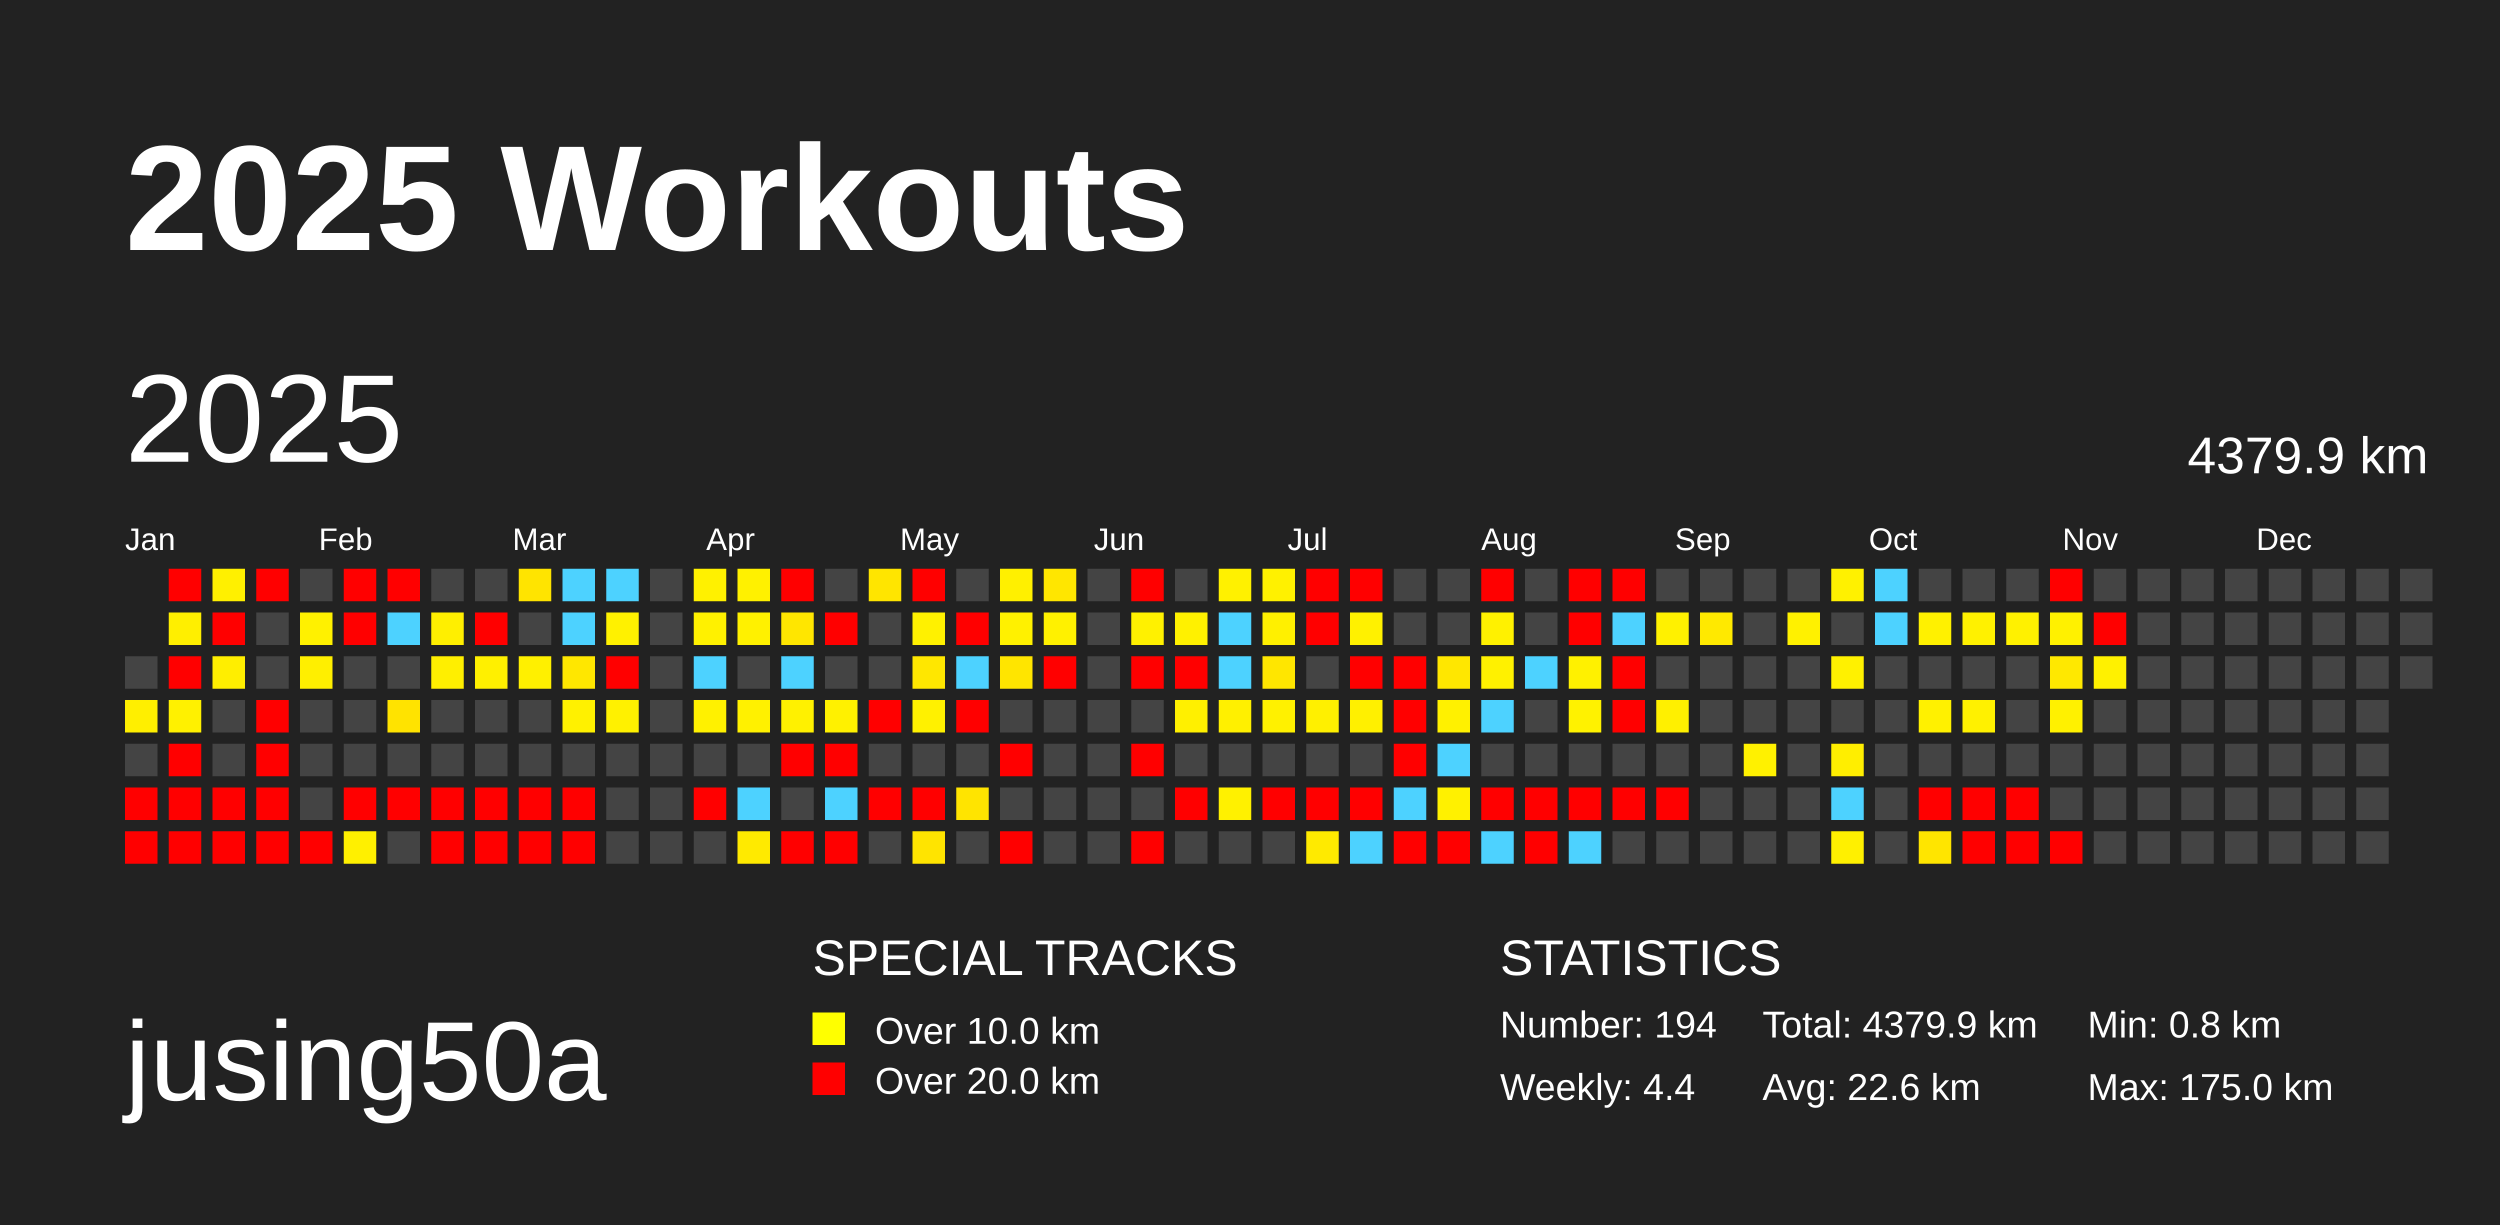
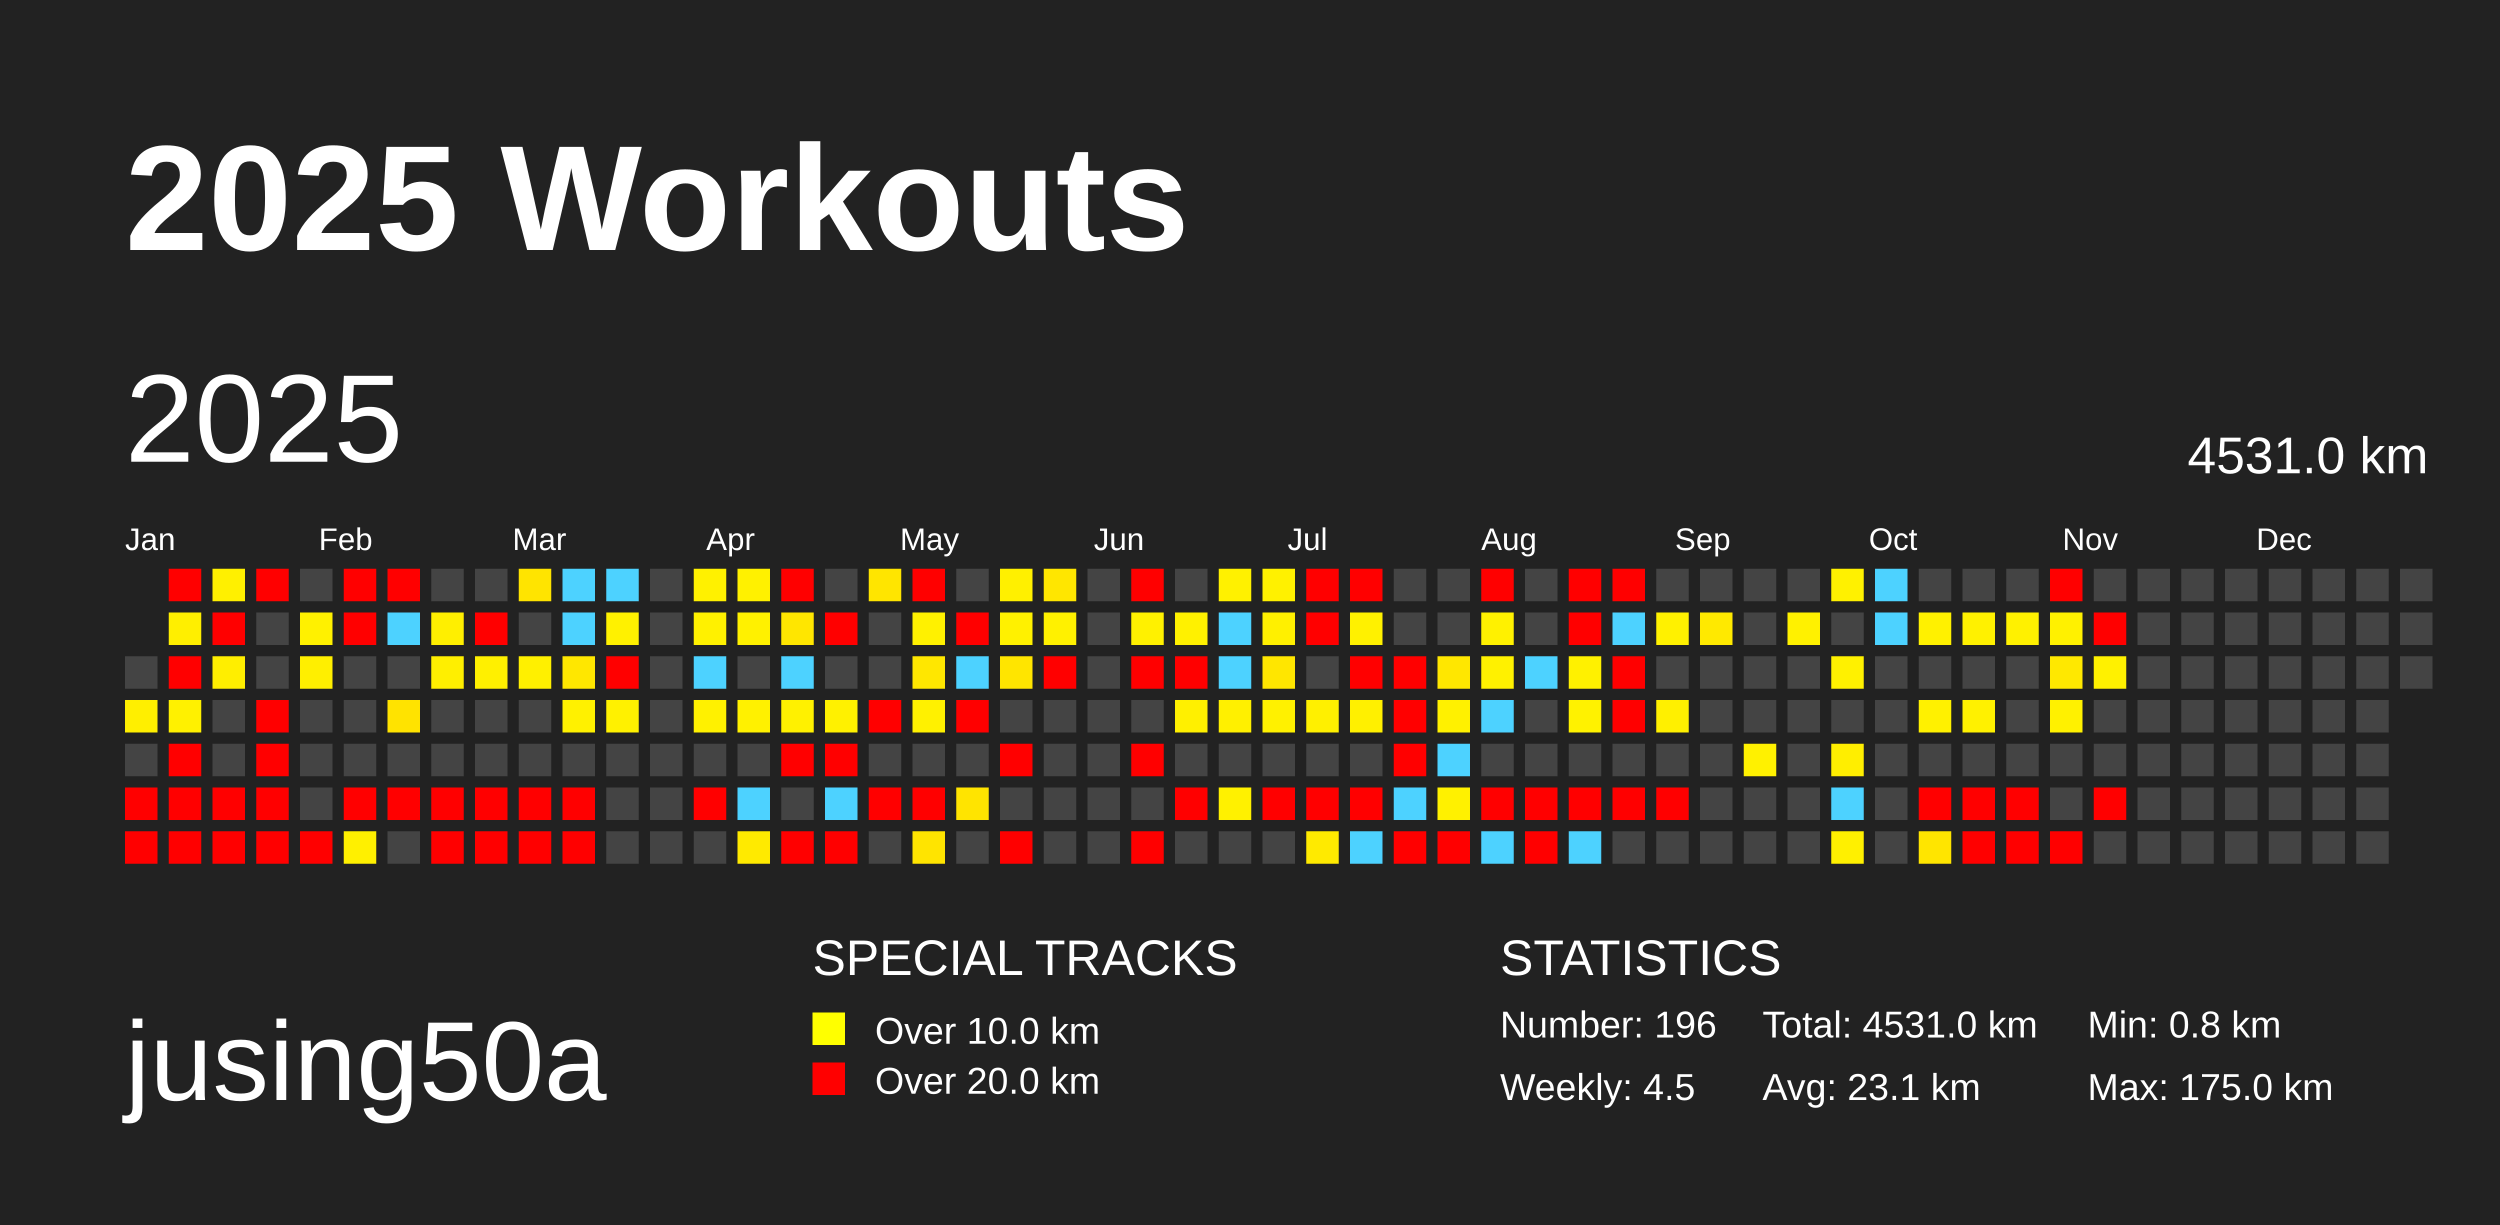
<svg xmlns="http://www.w3.org/2000/svg" baseProfile="full" height="98mm" version="1.1" viewBox="0,0,200,98" width="200mm">
  <defs />
  <rect fill="#222222" height="98" width="200" x="0" y="0" />
  <text fill="#FFFFFF" style="font-size:12px; font-family:Arial; font-weight:bold;" x="10" y="20">2025 Workouts</text>
  <text fill="#FFFFFF" style="font-size:9px; font-family:Arial" x="10" y="88">jusing50a</text>
  <text fill="#FFFFFF" style="font-size:4px; font-family:Arial" x="65" y="78">SPECIAL TRACKS</text>
  <rect fill="yellow" height="2.6" width="2.6" x="65" y="81" />
  <text fill="#FFFFFF" style="font-size:3px; font-family:Arial" x="70" y="83.5">Over 10.0 km</text>
  <rect fill="red" height="2.6" width="2.6" x="65" y="85" />
  <text fill="#FFFFFF" style="font-size:3px; font-family:Arial" x="70" y="87.5">Over 20.0 km</text>
  <text fill="#FFFFFF" style="font-size:4px; font-family:Arial" x="120" y="78">STATISTICS</text>
-   <text fill="#FFFFFF" style="font-size:3px; font-family:Arial" x="120" y="83">Number: 194</text>
-   <text fill="#FFFFFF" style="font-size:3px; font-family:Arial" x="120" y="88">Weekly: 4.4</text>
-   <text fill="#FFFFFF" style="font-size:3px; font-family:Arial" x="141" y="83">Total: 4379.9 km</text>
-   <text fill="#FFFFFF" style="font-size:3px; font-family:Arial" x="141" y="88">Avg: 22.6 km</text>
+   <text fill="#FFFFFF" style="font-size:3px; font-family:Arial" x="120" y="83">Number: 196</text>
+   <text fill="#FFFFFF" style="font-size:3px; font-family:Arial" x="120" y="88">Weekly: 4.5</text>
+   <text fill="#FFFFFF" style="font-size:3px; font-family:Arial" x="141" y="83">Total: 4531.0 km</text>
+   <text fill="#FFFFFF" style="font-size:3px; font-family:Arial" x="141" y="88">Avg: 23.1 km</text>
  <text fill="#FFFFFF" style="font-size:3px; font-family:Arial" x="167" y="83">Min: 0.8 km</text>
  <text fill="#FFFFFF" style="font-size:3px; font-family:Arial" x="167" y="88">Max: 175.0 km</text>
  <text dominant-baseline="hanging" fill="#FFFFFF" style="font-size:10.0px; font-family:Arial;" x="10" y="30">2025</text>
-   <text dominant-baseline="hanging" fill="#FFFFFF" style="font-size:4.125px; font-family:Arial;" x="175" y="35">4379.9 km</text>
+   <text dominant-baseline="hanging" fill="#FFFFFF" style="font-size:4.125px; font-family:Arial;" x="175" y="35">4531.0 km</text>
  <text fill="#FFFFFF" style="font-size:2.5px; font-family:Arial" x="10.0" y="44">Jan</text>
  <text fill="#FFFFFF" style="font-size:2.5px; font-family:Arial" x="25.5" y="44">Feb</text>
  <text fill="#FFFFFF" style="font-size:2.5px; font-family:Arial" x="41.0" y="44">Mar</text>
  <text fill="#FFFFFF" style="font-size:2.5px; font-family:Arial" x="56.5" y="44">Apr</text>
  <text fill="#FFFFFF" style="font-size:2.5px; font-family:Arial" x="72.0" y="44">May</text>
  <text fill="#FFFFFF" style="font-size:2.5px; font-family:Arial" x="87.5" y="44">Jun</text>
  <text fill="#FFFFFF" style="font-size:2.5px; font-family:Arial" x="103.0" y="44">Jul</text>
  <text fill="#FFFFFF" style="font-size:2.5px; font-family:Arial" x="118.5" y="44">Aug</text>
  <text fill="#FFFFFF" style="font-size:2.5px; font-family:Arial" x="134.0" y="44">Sep</text>
  <text fill="#FFFFFF" style="font-size:2.5px; font-family:Arial" x="149.5" y="44">Oct</text>
  <text fill="#FFFFFF" style="font-size:2.5px; font-family:Arial" x="165.0" y="44">Nov</text>
  <text fill="#FFFFFF" style="font-size:2.5px; font-family:Arial" x="180.5" y="44">Dec</text>
  <rect fill="#444444" height="2.6" width="2.6" x="10.0" y="52.5" />
  <rect fill="#ffef00" height="2.6" width="2.6" x="10.0" y="56.0" />
  <rect fill="#444444" height="2.6" width="2.6" x="10.0" y="59.5" />
  <rect fill="red" height="2.6" width="2.6" x="10.0" y="63.0" />
  <rect fill="red" height="2.6" width="2.6" x="10.0" y="66.5" />
  <rect fill="red" height="2.6" width="2.6" x="13.5" y="45.5" />
  <rect fill="#ffef00" height="2.6" width="2.6" x="13.5" y="49.0" />
  <rect fill="red" height="2.6" width="2.6" x="13.5" y="52.5" />
  <rect fill="#fff100" height="2.6" width="2.6" x="13.5" y="56.0" />
  <rect fill="red" height="2.6" width="2.6" x="13.5" y="59.5" />
  <rect fill="red" height="2.6" width="2.6" x="13.5" y="63.0" />
  <rect fill="red" height="2.6" width="2.6" x="13.5" y="66.5" />
  <rect fill="#fff000" height="2.6" width="2.6" x="17.0" y="45.5" />
  <rect fill="red" height="2.6" width="2.6" x="17.0" y="49.0" />
  <rect fill="#ffee00" height="2.6" width="2.6" x="17.0" y="52.5" />
  <rect fill="#444444" height="2.6" width="2.6" x="17.0" y="56.0" />
  <rect fill="#444444" height="2.6" width="2.6" x="17.0" y="59.5" />
  <rect fill="red" height="2.6" width="2.6" x="17.0" y="63.0" />
  <rect fill="red" height="2.6" width="2.6" x="17.0" y="66.5" />
  <rect fill="red" height="2.6" width="2.6" x="20.5" y="45.5" />
  <rect fill="#444444" height="2.6" width="2.6" x="20.5" y="49.0" />
  <rect fill="#444444" height="2.6" width="2.6" x="20.5" y="52.5" />
  <rect fill="red" height="2.6" width="2.6" x="20.5" y="56.0" />
  <rect fill="red" height="2.6" width="2.6" x="20.5" y="59.5" />
  <rect fill="red" height="2.6" width="2.6" x="20.5" y="63.0" />
  <rect fill="red" height="2.6" width="2.6" x="20.5" y="66.5" />
  <rect fill="#444444" height="2.6" width="2.6" x="24.0" y="45.5" />
  <rect fill="#fff100" height="2.6" width="2.6" x="24.0" y="49.0" />
  <rect fill="#ffef00" height="2.6" width="2.6" x="24.0" y="52.5" />
  <rect fill="#444444" height="2.6" width="2.6" x="24.0" y="56.0" />
  <rect fill="#444444" height="2.6" width="2.6" x="24.0" y="59.5" />
  <rect fill="#444444" height="2.6" width="2.6" x="24.0" y="63.0" />
  <rect fill="red" height="2.6" width="2.6" x="24.0" y="66.5" />
  <rect fill="red" height="2.6" width="2.6" x="27.5" y="45.5" />
  <rect fill="red" height="2.6" width="2.6" x="27.5" y="49.0" />
  <rect fill="#444444" height="2.6" width="2.6" x="27.5" y="52.5" />
  <rect fill="#444444" height="2.6" width="2.6" x="27.5" y="56.0" />
  <rect fill="#444444" height="2.6" width="2.6" x="27.5" y="59.5" />
  <rect fill="red" height="2.6" width="2.6" x="27.5" y="63.0" />
  <rect fill="#fff000" height="2.6" width="2.6" x="27.5" y="66.5" />
  <rect fill="red" height="2.6" width="2.6" x="31.0" y="45.5" />
  <rect fill="#4dd2ff" height="2.6" width="2.6" x="31.0" y="49.0" />
  <rect fill="#444444" height="2.6" width="2.6" x="31.0" y="52.5" />
  <rect fill="#ffe300" height="2.6" width="2.6" x="31.0" y="56.0" />
  <rect fill="#444444" height="2.6" width="2.6" x="31.0" y="59.5" />
  <rect fill="red" height="2.6" width="2.6" x="31.0" y="63.0" />
  <rect fill="#444444" height="2.6" width="2.6" x="31.0" y="66.5" />
  <rect fill="#444444" height="2.6" width="2.6" x="34.5" y="45.5" />
  <rect fill="#ffef00" height="2.6" width="2.6" x="34.5" y="49.0" />
  <rect fill="#ffef00" height="2.6" width="2.6" x="34.5" y="52.5" />
  <rect fill="#444444" height="2.6" width="2.6" x="34.5" y="56.0" />
  <rect fill="#444444" height="2.6" width="2.6" x="34.5" y="59.5" />
  <rect fill="red" height="2.6" width="2.6" x="34.5" y="63.0" />
  <rect fill="red" height="2.6" width="2.6" x="34.5" y="66.5" />
  <rect fill="#444444" height="2.6" width="2.6" x="38.0" y="45.5" />
  <rect fill="red" height="2.6" width="2.6" x="38.0" y="49.0" />
  <rect fill="#fff000" height="2.6" width="2.6" x="38.0" y="52.5" />
  <rect fill="#444444" height="2.6" width="2.6" x="38.0" y="56.0" />
  <rect fill="#444444" height="2.6" width="2.6" x="38.0" y="59.5" />
  <rect fill="red" height="2.6" width="2.6" x="38.0" y="63.0" />
  <rect fill="red" height="2.6" width="2.6" x="38.0" y="66.5" />
  <rect fill="#ffe400" height="2.6" width="2.6" x="41.5" y="45.5" />
  <rect fill="#444444" height="2.6" width="2.6" x="41.5" y="49.0" />
  <rect fill="#fff000" height="2.6" width="2.6" x="41.5" y="52.5" />
  <rect fill="#444444" height="2.6" width="2.6" x="41.5" y="56.0" />
  <rect fill="#444444" height="2.6" width="2.6" x="41.5" y="59.5" />
  <rect fill="red" height="2.6" width="2.6" x="41.5" y="63.0" />
  <rect fill="red" height="2.6" width="2.6" x="41.5" y="66.5" />
  <rect fill="#4dd2ff" height="2.6" width="2.6" x="45.0" y="45.5" />
  <rect fill="#4dd2ff" height="2.6" width="2.6" x="45.0" y="49.0" />
  <rect fill="#ffe700" height="2.6" width="2.6" x="45.0" y="52.5" />
  <rect fill="#fff100" height="2.6" width="2.6" x="45.0" y="56.0" />
  <rect fill="#444444" height="2.6" width="2.6" x="45.0" y="59.5" />
  <rect fill="red" height="2.6" width="2.6" x="45.0" y="63.0" />
  <rect fill="red" height="2.6" width="2.6" x="45.0" y="66.5" />
  <rect fill="#4dd2ff" height="2.6" width="2.6" x="48.5" y="45.5" />
  <rect fill="#fff100" height="2.6" width="2.6" x="48.5" y="49.0" />
  <rect fill="red" height="2.6" width="2.6" x="48.5" y="52.5" />
  <rect fill="#fff100" height="2.6" width="2.6" x="48.5" y="56.0" />
  <rect fill="#444444" height="2.6" width="2.6" x="48.5" y="59.5" />
  <rect fill="#444444" height="2.6" width="2.6" x="48.5" y="63.0" />
  <rect fill="#444444" height="2.6" width="2.6" x="48.5" y="66.5" />
  <rect fill="#444444" height="2.6" width="2.6" x="52.0" y="45.5" />
  <rect fill="#444444" height="2.6" width="2.6" x="52.0" y="49.0" />
  <rect fill="#444444" height="2.6" width="2.6" x="52.0" y="52.5" />
  <rect fill="#444444" height="2.6" width="2.6" x="52.0" y="56.0" />
  <rect fill="#444444" height="2.6" width="2.6" x="52.0" y="59.5" />
  <rect fill="#444444" height="2.6" width="2.6" x="52.0" y="63.0" />
  <rect fill="#444444" height="2.6" width="2.6" x="52.0" y="66.5" />
  <rect fill="#fff100" height="2.6" width="2.6" x="55.5" y="45.5" />
  <rect fill="#fff100" height="2.6" width="2.6" x="55.5" y="49.0" />
  <rect fill="#4dd2ff" height="2.6" width="2.6" x="55.5" y="52.5" />
  <rect fill="#fff100" height="2.6" width="2.6" x="55.5" y="56.0" />
  <rect fill="#444444" height="2.6" width="2.6" x="55.5" y="59.5" />
  <rect fill="red" height="2.6" width="2.6" x="55.5" y="63.0" />
  <rect fill="#444444" height="2.6" width="2.6" x="55.5" y="66.5" />
  <rect fill="#fff100" height="2.6" width="2.6" x="59.0" y="45.5" />
  <rect fill="#fff100" height="2.6" width="2.6" x="59.0" y="49.0" />
  <rect fill="#444444" height="2.6" width="2.6" x="59.0" y="52.5" />
  <rect fill="#fff100" height="2.6" width="2.6" x="59.0" y="56.0" />
  <rect fill="#444444" height="2.6" width="2.6" x="59.0" y="59.5" />
  <rect fill="#4dd2ff" height="2.6" width="2.6" x="59.0" y="63.0" />
  <rect fill="#ffea00" height="2.6" width="2.6" x="59.0" y="66.5" />
  <rect fill="red" height="2.6" width="2.6" x="62.5" y="45.5" />
  <rect fill="#ffe600" height="2.6" width="2.6" x="62.5" y="49.0" />
  <rect fill="#4dd2ff" height="2.6" width="2.6" x="62.5" y="52.5" />
  <rect fill="#fff100" height="2.6" width="2.6" x="62.5" y="56.0" />
  <rect fill="red" height="2.6" width="2.6" x="62.5" y="59.5" />
  <rect fill="#444444" height="2.6" width="2.6" x="62.5" y="63.0" />
  <rect fill="red" height="2.6" width="2.6" x="62.5" y="66.5" />
  <rect fill="#444444" height="2.6" width="2.6" x="66.0" y="45.5" />
  <rect fill="red" height="2.6" width="2.6" x="66.0" y="49.0" />
  <rect fill="#444444" height="2.6" width="2.6" x="66.0" y="52.5" />
  <rect fill="#fff100" height="2.6" width="2.6" x="66.0" y="56.0" />
  <rect fill="red" height="2.6" width="2.6" x="66.0" y="59.5" />
  <rect fill="#4dd2ff" height="2.6" width="2.6" x="66.0" y="63.0" />
  <rect fill="red" height="2.6" width="2.6" x="66.0" y="66.5" />
  <rect fill="#ffe500" height="2.6" width="2.6" x="69.5" y="45.5" />
  <rect fill="#444444" height="2.6" width="2.6" x="69.5" y="49.0" />
  <rect fill="#444444" height="2.6" width="2.6" x="69.5" y="52.5" />
  <rect fill="red" height="2.6" width="2.6" x="69.5" y="56.0" />
  <rect fill="#444444" height="2.6" width="2.6" x="69.5" y="59.5" />
  <rect fill="red" height="2.6" width="2.6" x="69.5" y="63.0" />
  <rect fill="#444444" height="2.6" width="2.6" x="69.5" y="66.5" />
  <rect fill="red" height="2.6" width="2.6" x="73.0" y="45.5" />
  <rect fill="#fff100" height="2.6" width="2.6" x="73.0" y="49.0" />
  <rect fill="#ffe700" height="2.6" width="2.6" x="73.0" y="52.5" />
  <rect fill="#fff100" height="2.6" width="2.6" x="73.0" y="56.0" />
  <rect fill="#444444" height="2.6" width="2.6" x="73.0" y="59.5" />
  <rect fill="red" height="2.6" width="2.6" x="73.0" y="63.0" />
  <rect fill="#ffe400" height="2.6" width="2.6" x="73.0" y="66.5" />
  <rect fill="#444444" height="2.6" width="2.6" x="76.5" y="45.5" />
  <rect fill="red" height="2.6" width="2.6" x="76.5" y="49.0" />
  <rect fill="#4dd2ff" height="2.6" width="2.6" x="76.5" y="52.5" />
  <rect fill="red" height="2.6" width="2.6" x="76.5" y="56.0" />
  <rect fill="#444444" height="2.6" width="2.6" x="76.5" y="59.5" />
  <rect fill="#ffe400" height="2.6" width="2.6" x="76.5" y="63.0" />
  <rect fill="#444444" height="2.6" width="2.6" x="76.5" y="66.5" />
  <rect fill="#fff000" height="2.6" width="2.6" x="80.0" y="45.5" />
  <rect fill="#fff100" height="2.6" width="2.6" x="80.0" y="49.0" />
  <rect fill="#ffe500" height="2.6" width="2.6" x="80.0" y="52.5" />
  <rect fill="#444444" height="2.6" width="2.6" x="80.0" y="56.0" />
  <rect fill="red" height="2.6" width="2.6" x="80.0" y="59.5" />
  <rect fill="#444444" height="2.6" width="2.6" x="80.0" y="63.0" />
  <rect fill="red" height="2.6" width="2.6" x="80.0" y="66.5" />
  <rect fill="#ffe600" height="2.6" width="2.6" x="83.5" y="45.5" />
  <rect fill="#fff100" height="2.6" width="2.6" x="83.5" y="49.0" />
  <rect fill="red" height="2.6" width="2.6" x="83.5" y="52.5" />
  <rect fill="#444444" height="2.6" width="2.6" x="83.5" y="56.0" />
  <rect fill="#444444" height="2.6" width="2.6" x="83.5" y="59.5" />
  <rect fill="#444444" height="2.6" width="2.6" x="83.5" y="63.0" />
  <rect fill="#444444" height="2.6" width="2.6" x="83.5" y="66.5" />
  <rect fill="#444444" height="2.6" width="2.6" x="87.0" y="45.5" />
  <rect fill="#444444" height="2.6" width="2.6" x="87.0" y="49.0" />
  <rect fill="#444444" height="2.6" width="2.6" x="87.0" y="52.5" />
  <rect fill="#444444" height="2.6" width="2.6" x="87.0" y="56.0" />
  <rect fill="#444444" height="2.6" width="2.6" x="87.0" y="59.5" />
  <rect fill="#444444" height="2.6" width="2.6" x="87.0" y="63.0" />
  <rect fill="#444444" height="2.6" width="2.6" x="87.0" y="66.5" />
  <rect fill="red" height="2.6" width="2.6" x="90.5" y="45.5" />
  <rect fill="#fff100" height="2.6" width="2.6" x="90.5" y="49.0" />
  <rect fill="red" height="2.6" width="2.6" x="90.5" y="52.5" />
  <rect fill="#444444" height="2.6" width="2.6" x="90.5" y="56.0" />
  <rect fill="red" height="2.6" width="2.6" x="90.5" y="59.5" />
  <rect fill="#444444" height="2.6" width="2.6" x="90.5" y="63.0" />
  <rect fill="red" height="2.6" width="2.6" x="90.5" y="66.5" />
  <rect fill="#444444" height="2.6" width="2.6" x="94.0" y="45.5" />
  <rect fill="#fff100" height="2.6" width="2.6" x="94.0" y="49.0" />
  <rect fill="red" height="2.6" width="2.6" x="94.0" y="52.5" />
  <rect fill="#fff000" height="2.6" width="2.6" x="94.0" y="56.0" />
  <rect fill="#444444" height="2.6" width="2.6" x="94.0" y="59.5" />
  <rect fill="red" height="2.6" width="2.6" x="94.0" y="63.0" />
  <rect fill="#444444" height="2.6" width="2.6" x="94.0" y="66.5" />
  <rect fill="#fff100" height="2.6" width="2.6" x="97.5" y="45.5" />
  <rect fill="#4dd2ff" height="2.6" width="2.6" x="97.5" y="49.0" />
  <rect fill="#4dd2ff" height="2.6" width="2.6" x="97.5" y="52.5" />
  <rect fill="#fff000" height="2.6" width="2.6" x="97.5" y="56.0" />
  <rect fill="#444444" height="2.6" width="2.6" x="97.5" y="59.5" />
  <rect fill="#fff100" height="2.6" width="2.6" x="97.5" y="63.0" />
  <rect fill="#444444" height="2.6" width="2.6" x="97.5" y="66.5" />
  <rect fill="#fff100" height="2.6" width="2.6" x="101.0" y="45.5" />
  <rect fill="#fff000" height="2.6" width="2.6" x="101.0" y="49.0" />
  <rect fill="#ffe600" height="2.6" width="2.6" x="101.0" y="52.5" />
  <rect fill="#fff100" height="2.6" width="2.6" x="101.0" y="56.0" />
  <rect fill="#444444" height="2.6" width="2.6" x="101.0" y="59.5" />
  <rect fill="red" height="2.6" width="2.6" x="101.0" y="63.0" />
  <rect fill="#444444" height="2.6" width="2.6" x="101.0" y="66.5" />
  <rect fill="red" height="2.6" width="2.6" x="104.5" y="45.5" />
  <rect fill="red" height="2.6" width="2.6" x="104.5" y="49.0" />
  <rect fill="#444444" height="2.6" width="2.6" x="104.5" y="52.5" />
  <rect fill="#fff000" height="2.6" width="2.6" x="104.5" y="56.0" />
  <rect fill="#444444" height="2.6" width="2.6" x="104.5" y="59.5" />
  <rect fill="red" height="2.6" width="2.6" x="104.5" y="63.0" />
  <rect fill="#ffea00" height="2.6" width="2.6" x="104.5" y="66.5" />
  <rect fill="red" height="2.6" width="2.6" x="108.0" y="45.5" />
  <rect fill="#fff100" height="2.6" width="2.6" x="108.0" y="49.0" />
  <rect fill="red" height="2.6" width="2.6" x="108.0" y="52.5" />
  <rect fill="#fff000" height="2.6" width="2.6" x="108.0" y="56.0" />
  <rect fill="#444444" height="2.6" width="2.6" x="108.0" y="59.5" />
  <rect fill="red" height="2.6" width="2.6" x="108.0" y="63.0" />
  <rect fill="#4dd2ff" height="2.6" width="2.6" x="108.0" y="66.5" />
  <rect fill="#444444" height="2.6" width="2.6" x="111.5" y="45.5" />
  <rect fill="#444444" height="2.6" width="2.6" x="111.5" y="49.0" />
  <rect fill="red" height="2.6" width="2.6" x="111.5" y="52.5" />
  <rect fill="red" height="2.6" width="2.6" x="111.5" y="56.0" />
  <rect fill="red" height="2.6" width="2.6" x="111.5" y="59.5" />
  <rect fill="#4dd2ff" height="2.6" width="2.6" x="111.5" y="63.0" />
  <rect fill="red" height="2.6" width="2.6" x="111.5" y="66.5" />
  <rect fill="#444444" height="2.6" width="2.6" x="115.0" y="45.5" />
  <rect fill="#444444" height="2.6" width="2.6" x="115.0" y="49.0" />
  <rect fill="#ffe700" height="2.6" width="2.6" x="115.0" y="52.5" />
  <rect fill="#fff100" height="2.6" width="2.6" x="115.0" y="56.0" />
  <rect fill="#4dd2ff" height="2.6" width="2.6" x="115.0" y="59.5" />
  <rect fill="#fff100" height="2.6" width="2.6" x="115.0" y="63.0" />
  <rect fill="red" height="2.6" width="2.6" x="115.0" y="66.5" />
  <rect fill="red" height="2.6" width="2.6" x="118.5" y="45.5" />
  <rect fill="#fff100" height="2.6" width="2.6" x="118.5" y="49.0" />
  <rect fill="#fff100" height="2.6" width="2.6" x="118.5" y="52.5" />
  <rect fill="#4dd2ff" height="2.6" width="2.6" x="118.5" y="56.0" />
  <rect fill="#444444" height="2.6" width="2.6" x="118.5" y="59.5" />
  <rect fill="red" height="2.6" width="2.6" x="118.5" y="63.0" />
  <rect fill="#4dd2ff" height="2.6" width="2.6" x="118.5" y="66.5" />
  <rect fill="#444444" height="2.6" width="2.6" x="122.0" y="45.5" />
  <rect fill="#444444" height="2.6" width="2.6" x="122.0" y="49.0" />
  <rect fill="#4dd2ff" height="2.6" width="2.6" x="122.0" y="52.5" />
  <rect fill="#444444" height="2.6" width="2.6" x="122.0" y="56.0" />
  <rect fill="#444444" height="2.6" width="2.6" x="122.0" y="59.5" />
  <rect fill="red" height="2.6" width="2.6" x="122.0" y="63.0" />
  <rect fill="red" height="2.6" width="2.6" x="122.0" y="66.5" />
  <rect fill="red" height="2.6" width="2.6" x="125.5" y="45.5" />
  <rect fill="red" height="2.6" width="2.6" x="125.5" y="49.0" />
  <rect fill="#fff100" height="2.6" width="2.6" x="125.5" y="52.5" />
  <rect fill="#fff200" height="2.6" width="2.6" x="125.5" y="56.0" />
  <rect fill="#444444" height="2.6" width="2.6" x="125.5" y="59.5" />
  <rect fill="red" height="2.6" width="2.6" x="125.5" y="63.0" />
  <rect fill="#4dd2ff" height="2.6" width="2.6" x="125.5" y="66.5" />
  <rect fill="red" height="2.6" width="2.6" x="129.0" y="45.5" />
  <rect fill="#4dd2ff" height="2.6" width="2.6" x="129.0" y="49.0" />
  <rect fill="red" height="2.6" width="2.6" x="129.0" y="52.5" />
  <rect fill="red" height="2.6" width="2.6" x="129.0" y="56.0" />
  <rect fill="#444444" height="2.6" width="2.6" x="129.0" y="59.5" />
  <rect fill="red" height="2.6" width="2.6" x="129.0" y="63.0" />
  <rect fill="#444444" height="2.6" width="2.6" x="129.0" y="66.5" />
  <rect fill="#444444" height="2.6" width="2.6" x="132.5" y="45.5" />
  <rect fill="#fff100" height="2.6" width="2.6" x="132.5" y="49.0" />
  <rect fill="#444444" height="2.6" width="2.6" x="132.5" y="52.5" />
  <rect fill="#fff000" height="2.6" width="2.6" x="132.5" y="56.0" />
  <rect fill="#444444" height="2.6" width="2.6" x="132.5" y="59.5" />
  <rect fill="red" height="2.6" width="2.6" x="132.5" y="63.0" />
  <rect fill="#444444" height="2.6" width="2.6" x="132.5" y="66.5" />
  <rect fill="#444444" height="2.6" width="2.6" x="136.0" y="45.5" />
  <rect fill="#ffe900" height="2.6" width="2.6" x="136.0" y="49.0" />
  <rect fill="#444444" height="2.6" width="2.6" x="136.0" y="52.5" />
  <rect fill="#444444" height="2.6" width="2.6" x="136.0" y="56.0" />
  <rect fill="#444444" height="2.6" width="2.6" x="136.0" y="59.5" />
  <rect fill="#444444" height="2.6" width="2.6" x="136.0" y="63.0" />
  <rect fill="#444444" height="2.6" width="2.6" x="136.0" y="66.5" />
  <rect fill="#444444" height="2.6" width="2.6" x="139.5" y="45.5" />
  <rect fill="#444444" height="2.6" width="2.6" x="139.5" y="49.0" />
  <rect fill="#444444" height="2.6" width="2.6" x="139.5" y="52.5" />
  <rect fill="#444444" height="2.6" width="2.6" x="139.5" y="56.0" />
  <rect fill="#fff100" height="2.6" width="2.6" x="139.5" y="59.5" />
  <rect fill="#444444" height="2.6" width="2.6" x="139.5" y="63.0" />
  <rect fill="#444444" height="2.6" width="2.6" x="139.5" y="66.5" />
  <rect fill="#444444" height="2.6" width="2.6" x="143.0" y="45.5" />
  <rect fill="#fff100" height="2.6" width="2.6" x="143.0" y="49.0" />
  <rect fill="#444444" height="2.6" width="2.6" x="143.0" y="52.5" />
  <rect fill="#444444" height="2.6" width="2.6" x="143.0" y="56.0" />
  <rect fill="#444444" height="2.6" width="2.6" x="143.0" y="59.5" />
  <rect fill="#444444" height="2.6" width="2.6" x="143.0" y="63.0" />
  <rect fill="#444444" height="2.6" width="2.6" x="143.0" y="66.5" />
  <rect fill="#fff100" height="2.6" width="2.6" x="146.5" y="45.5" />
  <rect fill="#444444" height="2.6" width="2.6" x="146.5" y="49.0" />
  <rect fill="#fff100" height="2.6" width="2.6" x="146.5" y="52.5" />
  <rect fill="#444444" height="2.6" width="2.6" x="146.5" y="56.0" />
  <rect fill="#ffee00" height="2.6" width="2.6" x="146.5" y="59.5" />
  <rect fill="#4dd2ff" height="2.6" width="2.6" x="146.5" y="63.0" />
  <rect fill="#fff000" height="2.6" width="2.6" x="146.5" y="66.5" />
  <rect fill="#4dd2ff" height="2.6" width="2.6" x="150.0" y="45.5" />
  <rect fill="#4dd2ff" height="2.6" width="2.6" x="150.0" y="49.0" />
  <rect fill="#444444" height="2.6" width="2.6" x="150.0" y="52.5" />
  <rect fill="#444444" height="2.6" width="2.6" x="150.0" y="56.0" />
  <rect fill="#444444" height="2.6" width="2.6" x="150.0" y="59.5" />
  <rect fill="#444444" height="2.6" width="2.6" x="150.0" y="63.0" />
  <rect fill="#444444" height="2.6" width="2.6" x="150.0" y="66.5" />
  <rect fill="#444444" height="2.6" width="2.6" x="153.5" y="45.5" />
  <rect fill="#fff100" height="2.6" width="2.6" x="153.5" y="49.0" />
  <rect fill="#444444" height="2.6" width="2.6" x="153.5" y="52.5" />
  <rect fill="#fff100" height="2.6" width="2.6" x="153.5" y="56.0" />
  <rect fill="#444444" height="2.6" width="2.6" x="153.5" y="59.5" />
  <rect fill="red" height="2.6" width="2.6" x="153.5" y="63.0" />
  <rect fill="#ffe500" height="2.6" width="2.6" x="153.5" y="66.5" />
  <rect fill="#444444" height="2.6" width="2.6" x="157.0" y="45.5" />
  <rect fill="#fff100" height="2.6" width="2.6" x="157.0" y="49.0" />
  <rect fill="#444444" height="2.6" width="2.6" x="157.0" y="52.5" />
  <rect fill="#fff100" height="2.6" width="2.6" x="157.0" y="56.0" />
  <rect fill="#444444" height="2.6" width="2.6" x="157.0" y="59.5" />
  <rect fill="red" height="2.6" width="2.6" x="157.0" y="63.0" />
  <rect fill="red" height="2.6" width="2.6" x="157.0" y="66.5" />
  <rect fill="#444444" height="2.6" width="2.6" x="160.5" y="45.5" />
  <rect fill="#fff100" height="2.6" width="2.6" x="160.5" y="49.0" />
  <rect fill="#444444" height="2.6" width="2.6" x="160.5" y="52.5" />
  <rect fill="#444444" height="2.6" width="2.6" x="160.5" y="56.0" />
  <rect fill="#444444" height="2.6" width="2.6" x="160.5" y="59.5" />
  <rect fill="red" height="2.6" width="2.6" x="160.5" y="63.0" />
  <rect fill="red" height="2.6" width="2.6" x="160.5" y="66.5" />
  <rect fill="red" height="2.6" width="2.6" x="164.0" y="45.5" />
  <rect fill="#fff100" height="2.6" width="2.6" x="164.0" y="49.0" />
  <rect fill="#ffe800" height="2.6" width="2.6" x="164.0" y="52.5" />
  <rect fill="#fff100" height="2.6" width="2.6" x="164.0" y="56.0" />
  <rect fill="#444444" height="2.6" width="2.6" x="164.0" y="59.5" />
  <rect fill="#444444" height="2.6" width="2.6" x="164.0" y="63.0" />
  <rect fill="red" height="2.6" width="2.6" x="164.0" y="66.5" />
  <rect fill="#444444" height="2.6" width="2.6" x="167.5" y="45.5" />
  <rect fill="red" height="2.6" width="2.6" x="167.5" y="49.0" />
  <rect fill="#fff100" height="2.6" width="2.6" x="167.5" y="52.5" />
  <rect fill="#444444" height="2.6" width="2.6" x="167.5" y="56.0" />
  <rect fill="#444444" height="2.6" width="2.6" x="167.5" y="59.5" />
-   <rect fill="#444444" height="2.6" width="2.6" x="167.5" y="63.0" />
+   <rect fill="red" height="2.6" width="2.6" x="167.5" y="63.0" />
  <rect fill="#444444" height="2.6" width="2.6" x="167.5" y="66.5" />
  <rect fill="#444444" height="2.6" width="2.6" x="171.0" y="45.5" />
  <rect fill="#444444" height="2.6" width="2.6" x="171.0" y="49.0" />
  <rect fill="#444444" height="2.6" width="2.6" x="171.0" y="52.5" />
  <rect fill="#444444" height="2.6" width="2.6" x="171.0" y="56.0" />
  <rect fill="#444444" height="2.6" width="2.6" x="171.0" y="59.5" />
  <rect fill="#444444" height="2.6" width="2.6" x="171.0" y="63.0" />
  <rect fill="#444444" height="2.6" width="2.6" x="171.0" y="66.5" />
  <rect fill="#444444" height="2.6" width="2.6" x="174.5" y="45.5" />
  <rect fill="#444444" height="2.6" width="2.6" x="174.5" y="49.0" />
  <rect fill="#444444" height="2.6" width="2.6" x="174.5" y="52.5" />
  <rect fill="#444444" height="2.6" width="2.6" x="174.5" y="56.0" />
  <rect fill="#444444" height="2.6" width="2.6" x="174.5" y="59.5" />
  <rect fill="#444444" height="2.6" width="2.6" x="174.5" y="63.0" />
  <rect fill="#444444" height="2.6" width="2.6" x="174.5" y="66.5" />
  <rect fill="#444444" height="2.6" width="2.6" x="178.0" y="45.5" />
  <rect fill="#444444" height="2.6" width="2.6" x="178.0" y="49.0" />
  <rect fill="#444444" height="2.6" width="2.6" x="178.0" y="52.5" />
  <rect fill="#444444" height="2.6" width="2.6" x="178.0" y="56.0" />
  <rect fill="#444444" height="2.6" width="2.6" x="178.0" y="59.5" />
  <rect fill="#444444" height="2.6" width="2.6" x="178.0" y="63.0" />
  <rect fill="#444444" height="2.6" width="2.6" x="178.0" y="66.5" />
  <rect fill="#444444" height="2.6" width="2.6" x="181.5" y="45.5" />
  <rect fill="#444444" height="2.6" width="2.6" x="181.5" y="49.0" />
  <rect fill="#444444" height="2.6" width="2.6" x="181.5" y="52.5" />
  <rect fill="#444444" height="2.6" width="2.6" x="181.5" y="56.0" />
  <rect fill="#444444" height="2.6" width="2.6" x="181.5" y="59.5" />
  <rect fill="#444444" height="2.6" width="2.6" x="181.5" y="63.0" />
  <rect fill="#444444" height="2.6" width="2.6" x="181.5" y="66.5" />
  <rect fill="#444444" height="2.6" width="2.6" x="185.0" y="45.5" />
  <rect fill="#444444" height="2.6" width="2.6" x="185.0" y="49.0" />
  <rect fill="#444444" height="2.6" width="2.6" x="185.0" y="52.5" />
  <rect fill="#444444" height="2.6" width="2.6" x="185.0" y="56.0" />
  <rect fill="#444444" height="2.6" width="2.6" x="185.0" y="59.5" />
  <rect fill="#444444" height="2.6" width="2.6" x="185.0" y="63.0" />
  <rect fill="#444444" height="2.6" width="2.6" x="185.0" y="66.5" />
  <rect fill="#444444" height="2.6" width="2.6" x="188.5" y="45.5" />
  <rect fill="#444444" height="2.6" width="2.6" x="188.5" y="49.0" />
  <rect fill="#444444" height="2.6" width="2.6" x="188.5" y="52.5" />
  <rect fill="#444444" height="2.6" width="2.6" x="188.5" y="56.0" />
  <rect fill="#444444" height="2.6" width="2.6" x="188.5" y="59.5" />
  <rect fill="#444444" height="2.6" width="2.6" x="188.5" y="63.0" />
  <rect fill="#444444" height="2.6" width="2.6" x="188.5" y="66.5" />
  <rect fill="#444444" height="2.6" width="2.6" x="192.0" y="45.5" />
  <rect fill="#444444" height="2.6" width="2.6" x="192.0" y="49.0" />
  <rect fill="#444444" height="2.6" width="2.6" x="192.0" y="52.5" />
</svg>
